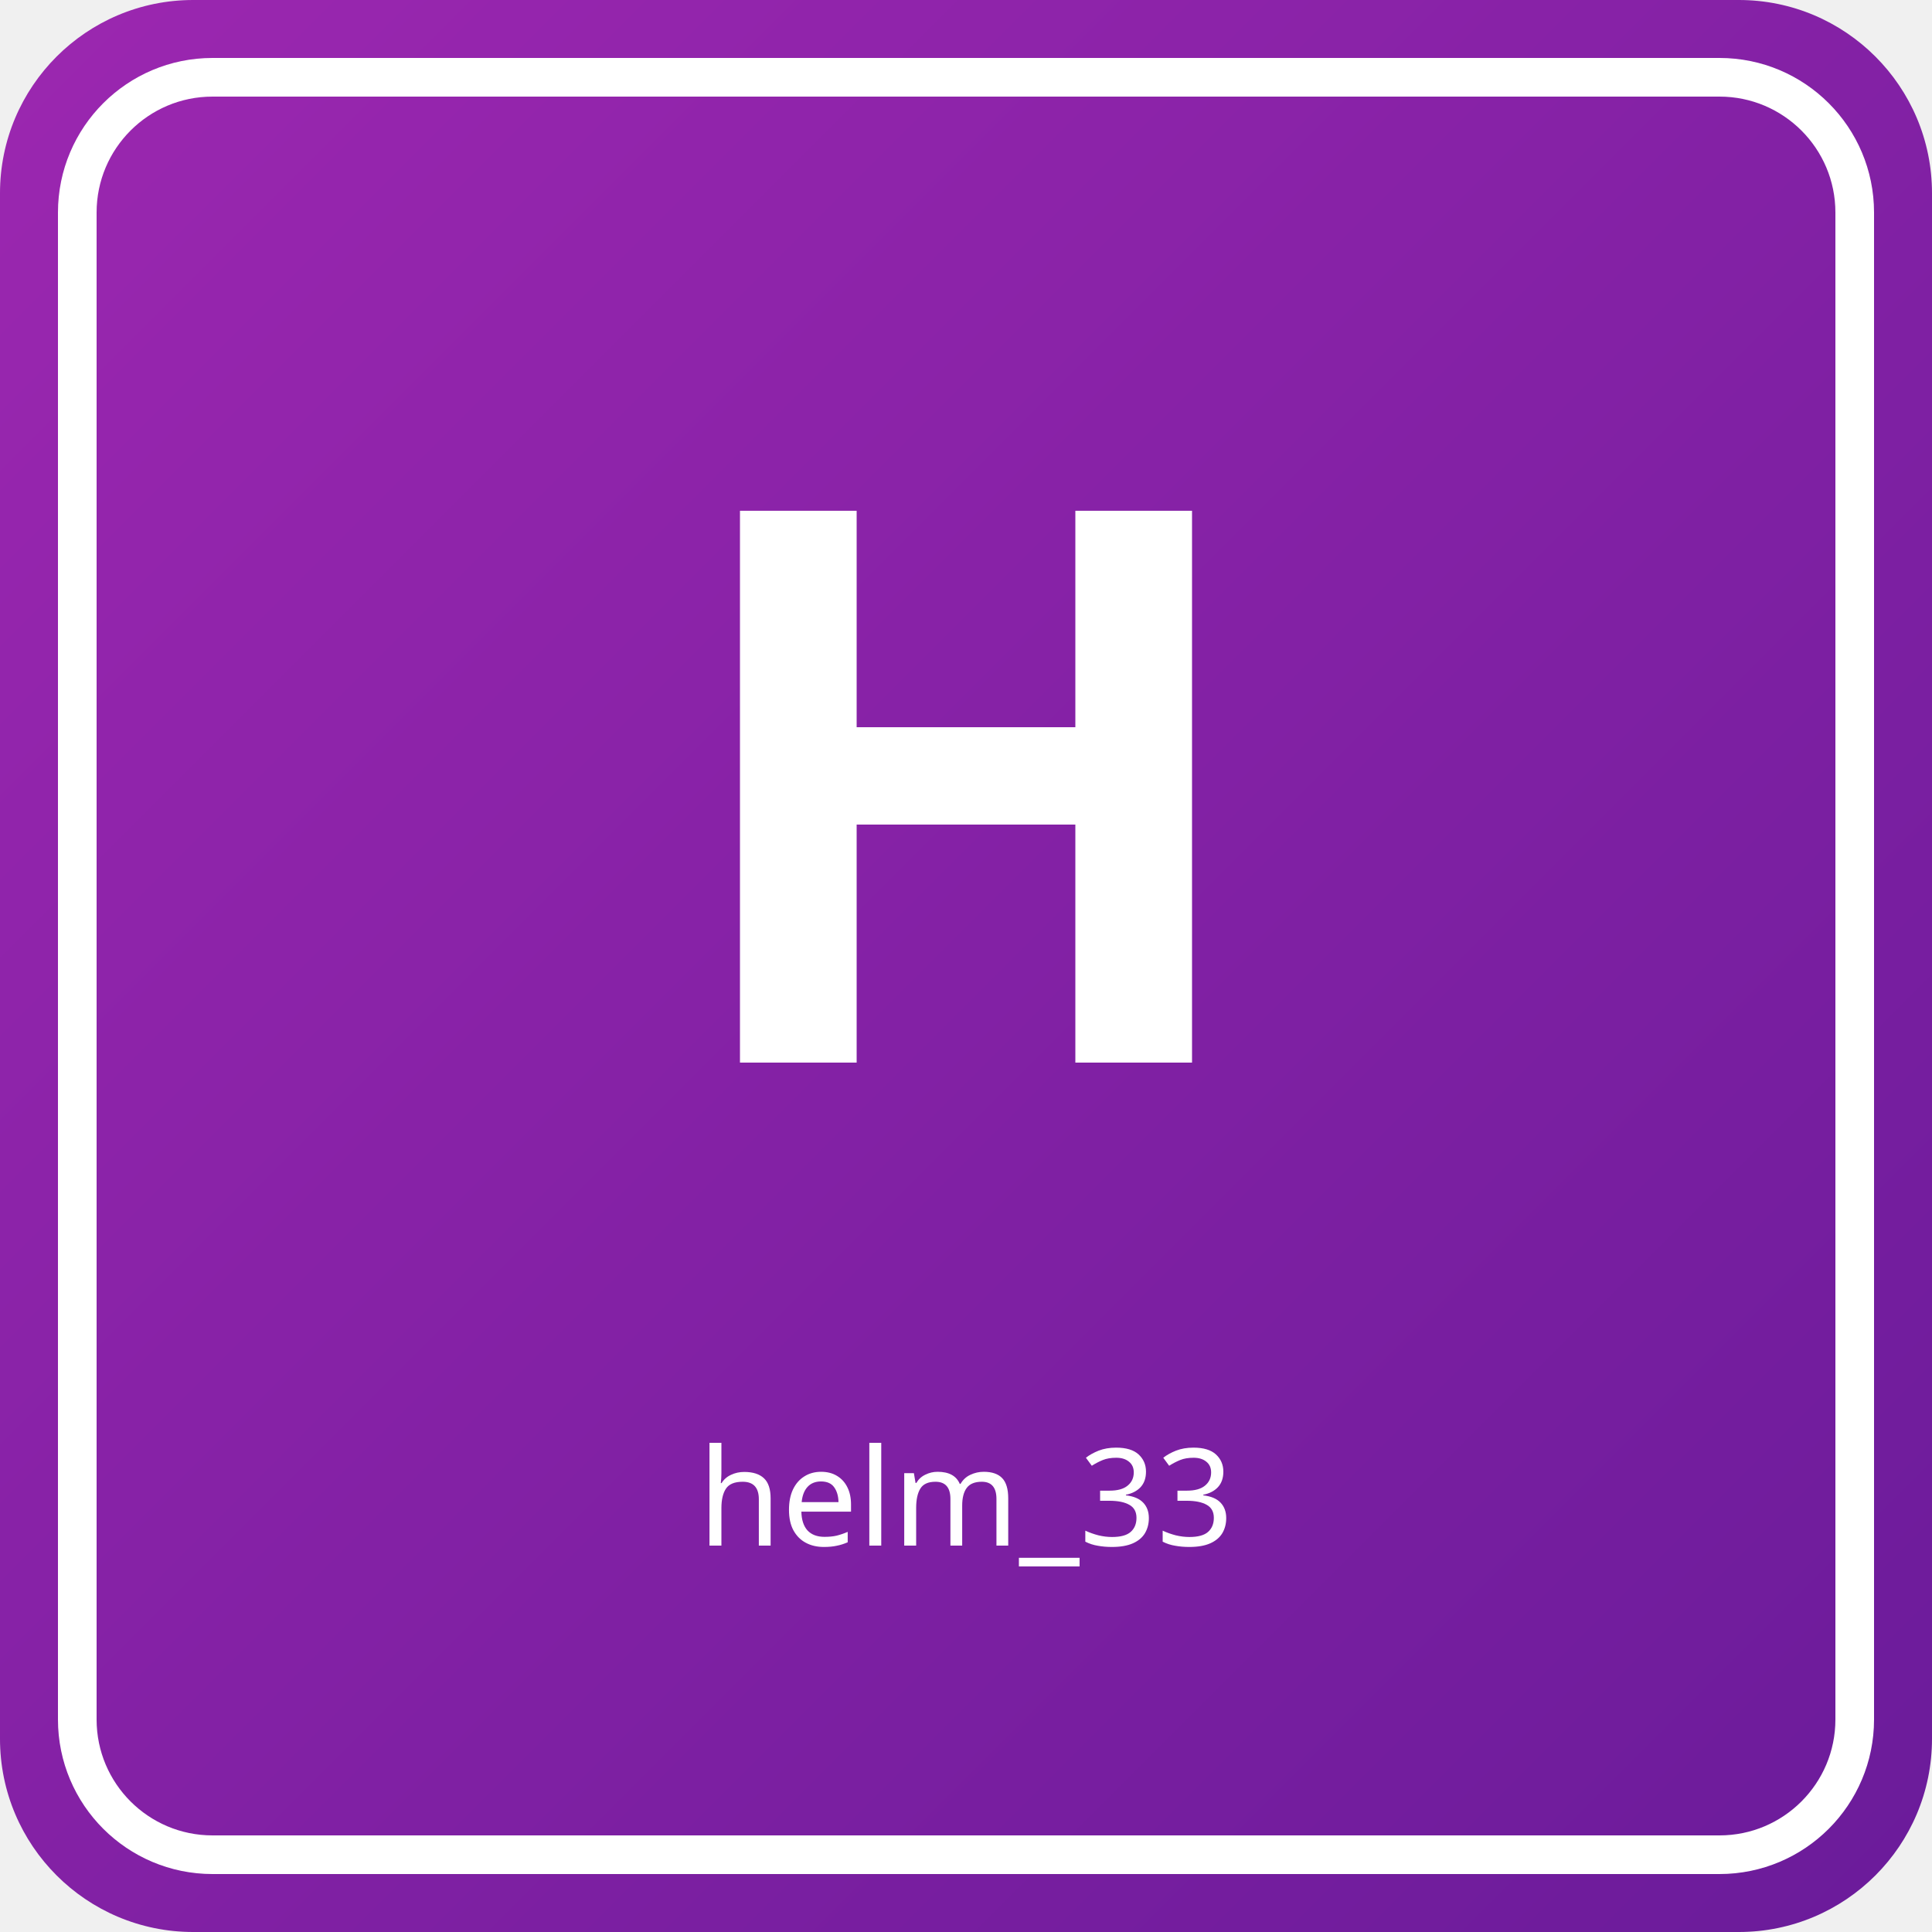
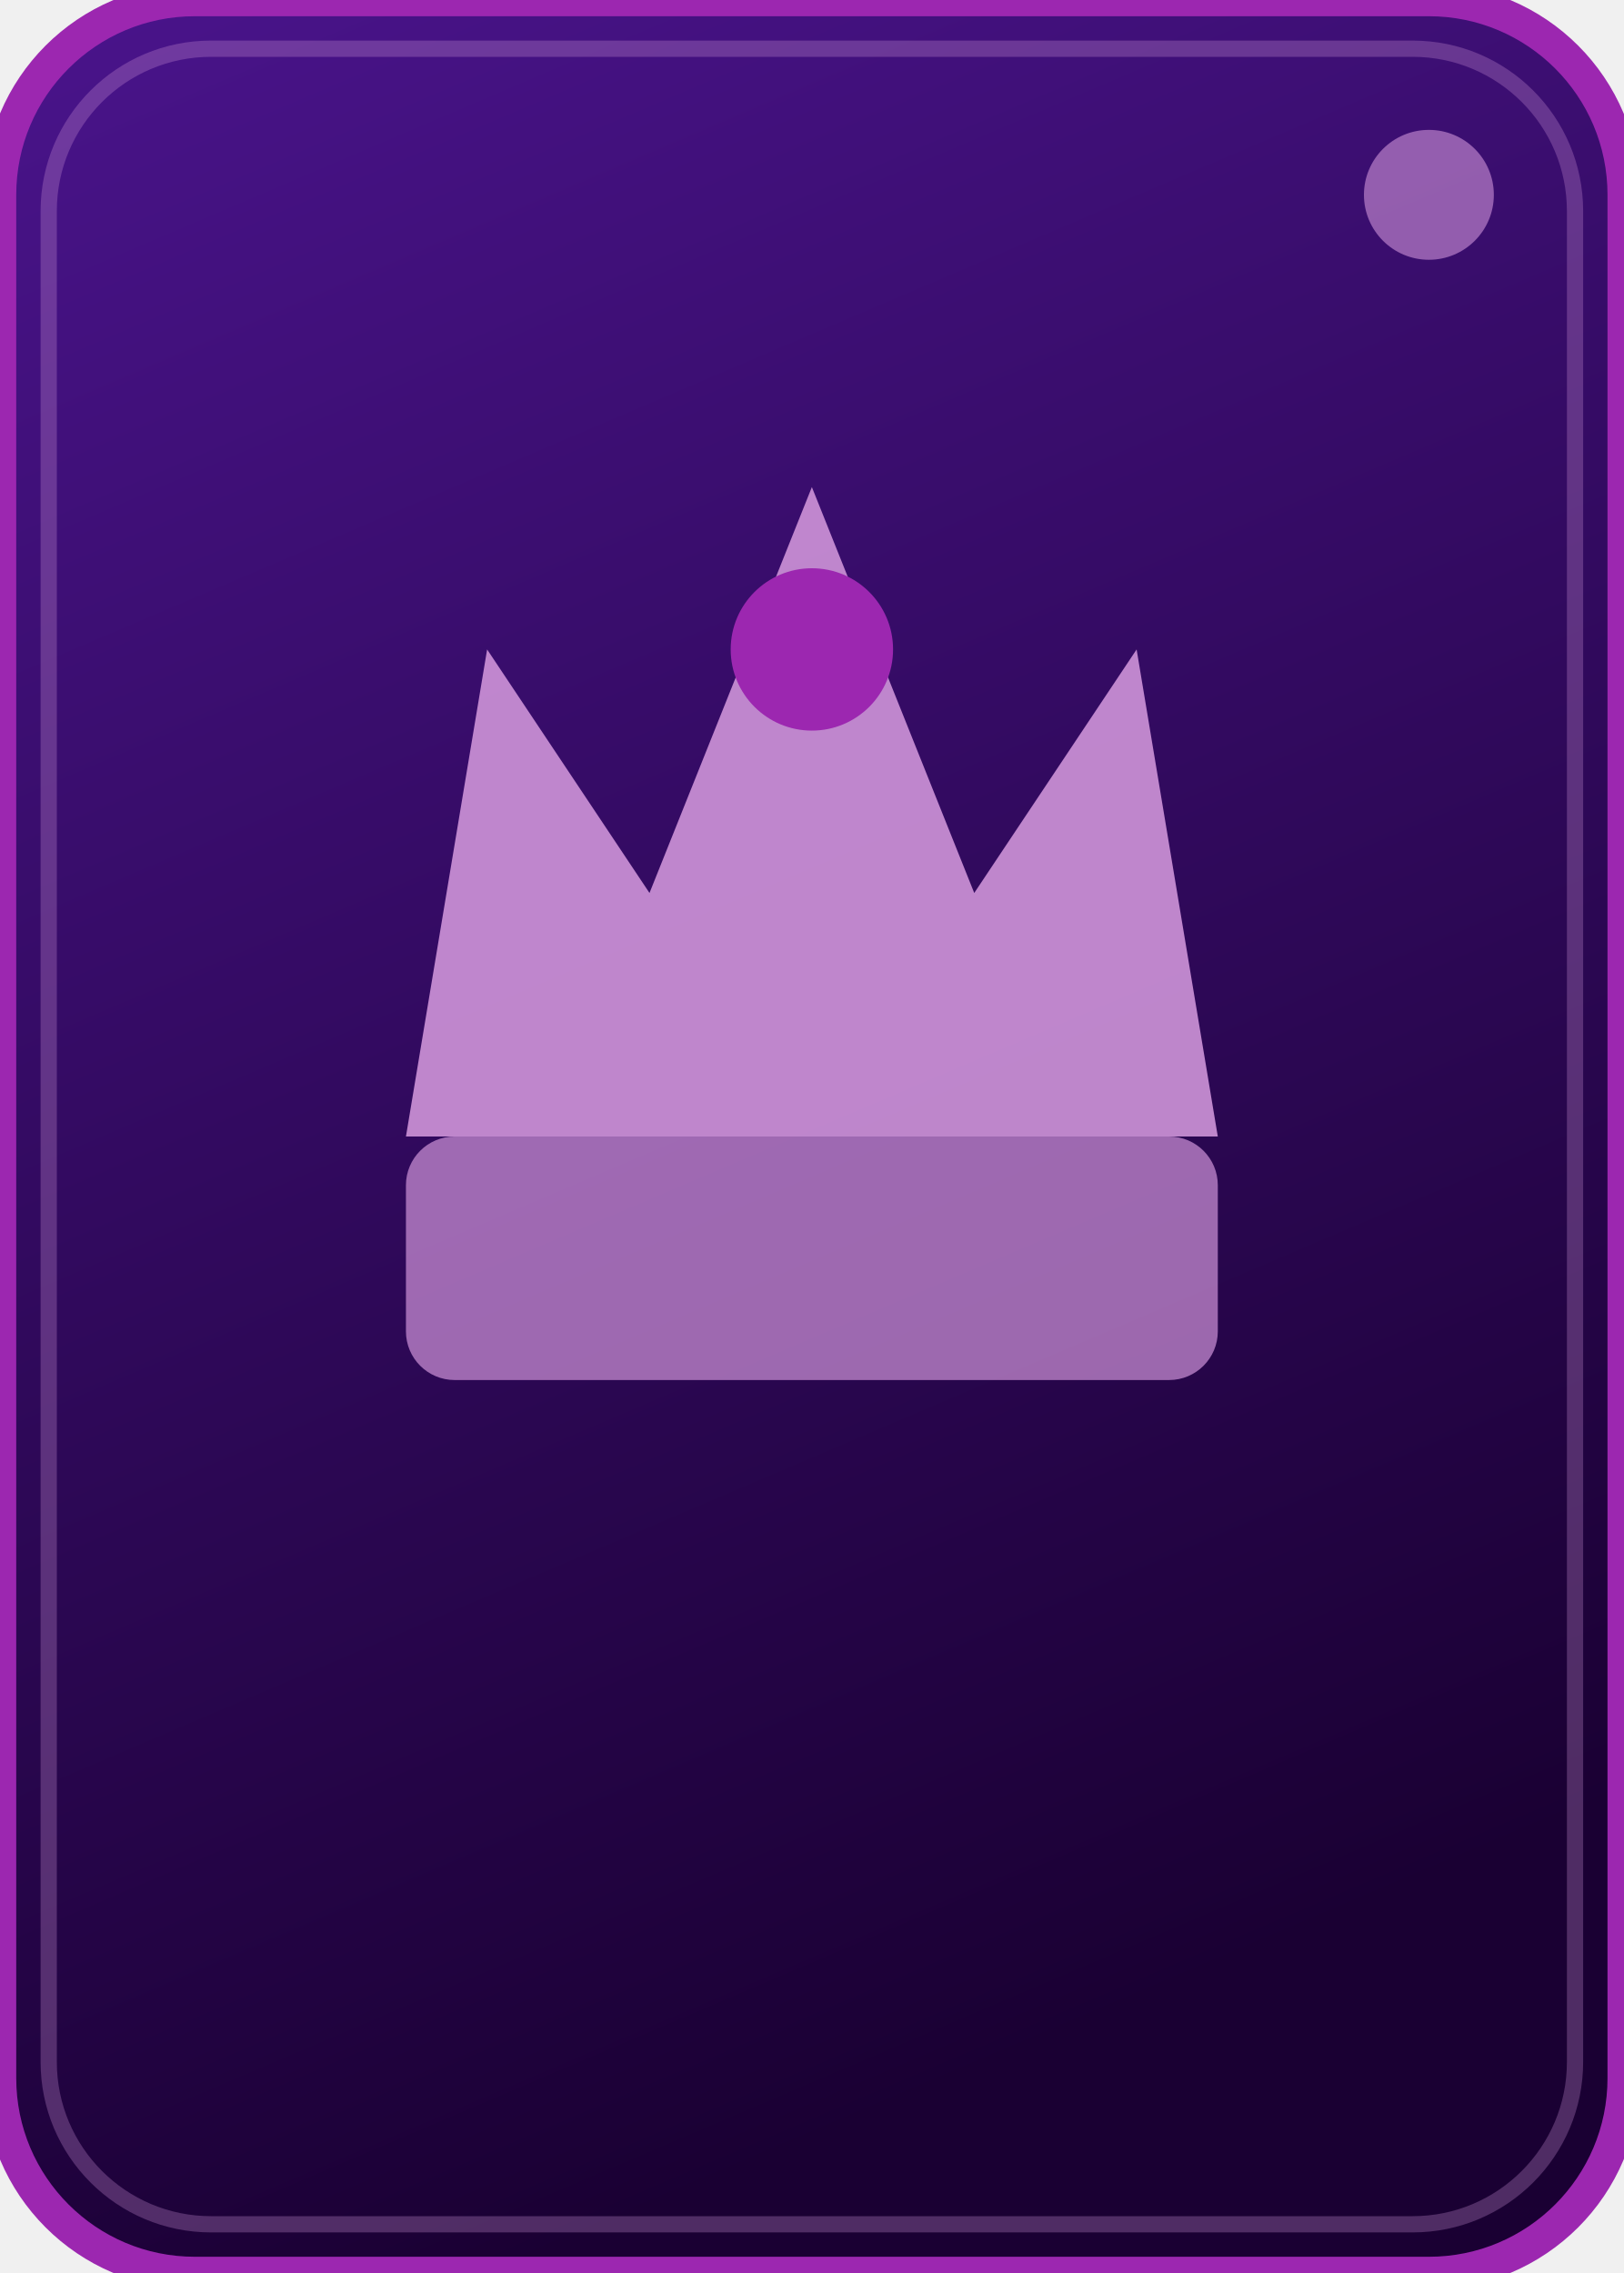
- <svg xmlns="http://www.w3.org/2000/svg" viewBox="0 0 200 200" width="200" height="200">
+ <svg xmlns="http://www.w3.org/2000/svg" viewBox="0 0 100 140">
  <defs>
-     <linearGradient id="g" x1="0" y1="0" x2="1" y2="1">
-       <stop offset="0%" stop-color="#9c27b0" />
-       <stop offset="100%" stop-color="#6a1b9a" />
+     <linearGradient id="bg" x1="0" y1="0" x2="0.3" y2="1">
+       <stop offset="0%" stop-color="#4a148c" />
+       <stop offset="100%" stop-color="#1a0033" />
    </linearGradient>
  </defs>
-   <rect width="200" height="200" fill="url(#g)" rx="20" />
-   <rect x="8" y="8" width="184" height="184" fill="none" stroke="#fff" stroke-width="4" rx="14" />
-   <text x="100" y="110" font-size="80" text-anchor="middle" fill="#fff" font-family="sans-serif" font-weight="bold">H</text>
-   <text x="100" y="160" font-size="14" text-anchor="middle" fill="#fff" font-family="sans-serif">helm_33</text>
+   <rect width="100" height="140" rx="12" fill="url(#bg)" stroke="#9c27b0" stroke-width="2" />
+   <rect x="3" y="3" width="94" height="134" rx="10" fill="none" stroke="#ce93d8" stroke-width="1" opacity="0.3" />
+   <path d="M25 70 L30 40 L40 55 L50 30 L60 55 L70 40 L75 70 Z" fill="#ce93d8" opacity="0.9" />
+   <rect x="25" y="70" width="50" height="15" rx="3" fill="#ce93d8" opacity="0.7" />
+   <circle cx="50" cy="40" r="5" fill="#9c27b0" />
+   <circle cx="88" cy="12" r="4" fill="#ce93d8" opacity="0.6" />
</svg>
